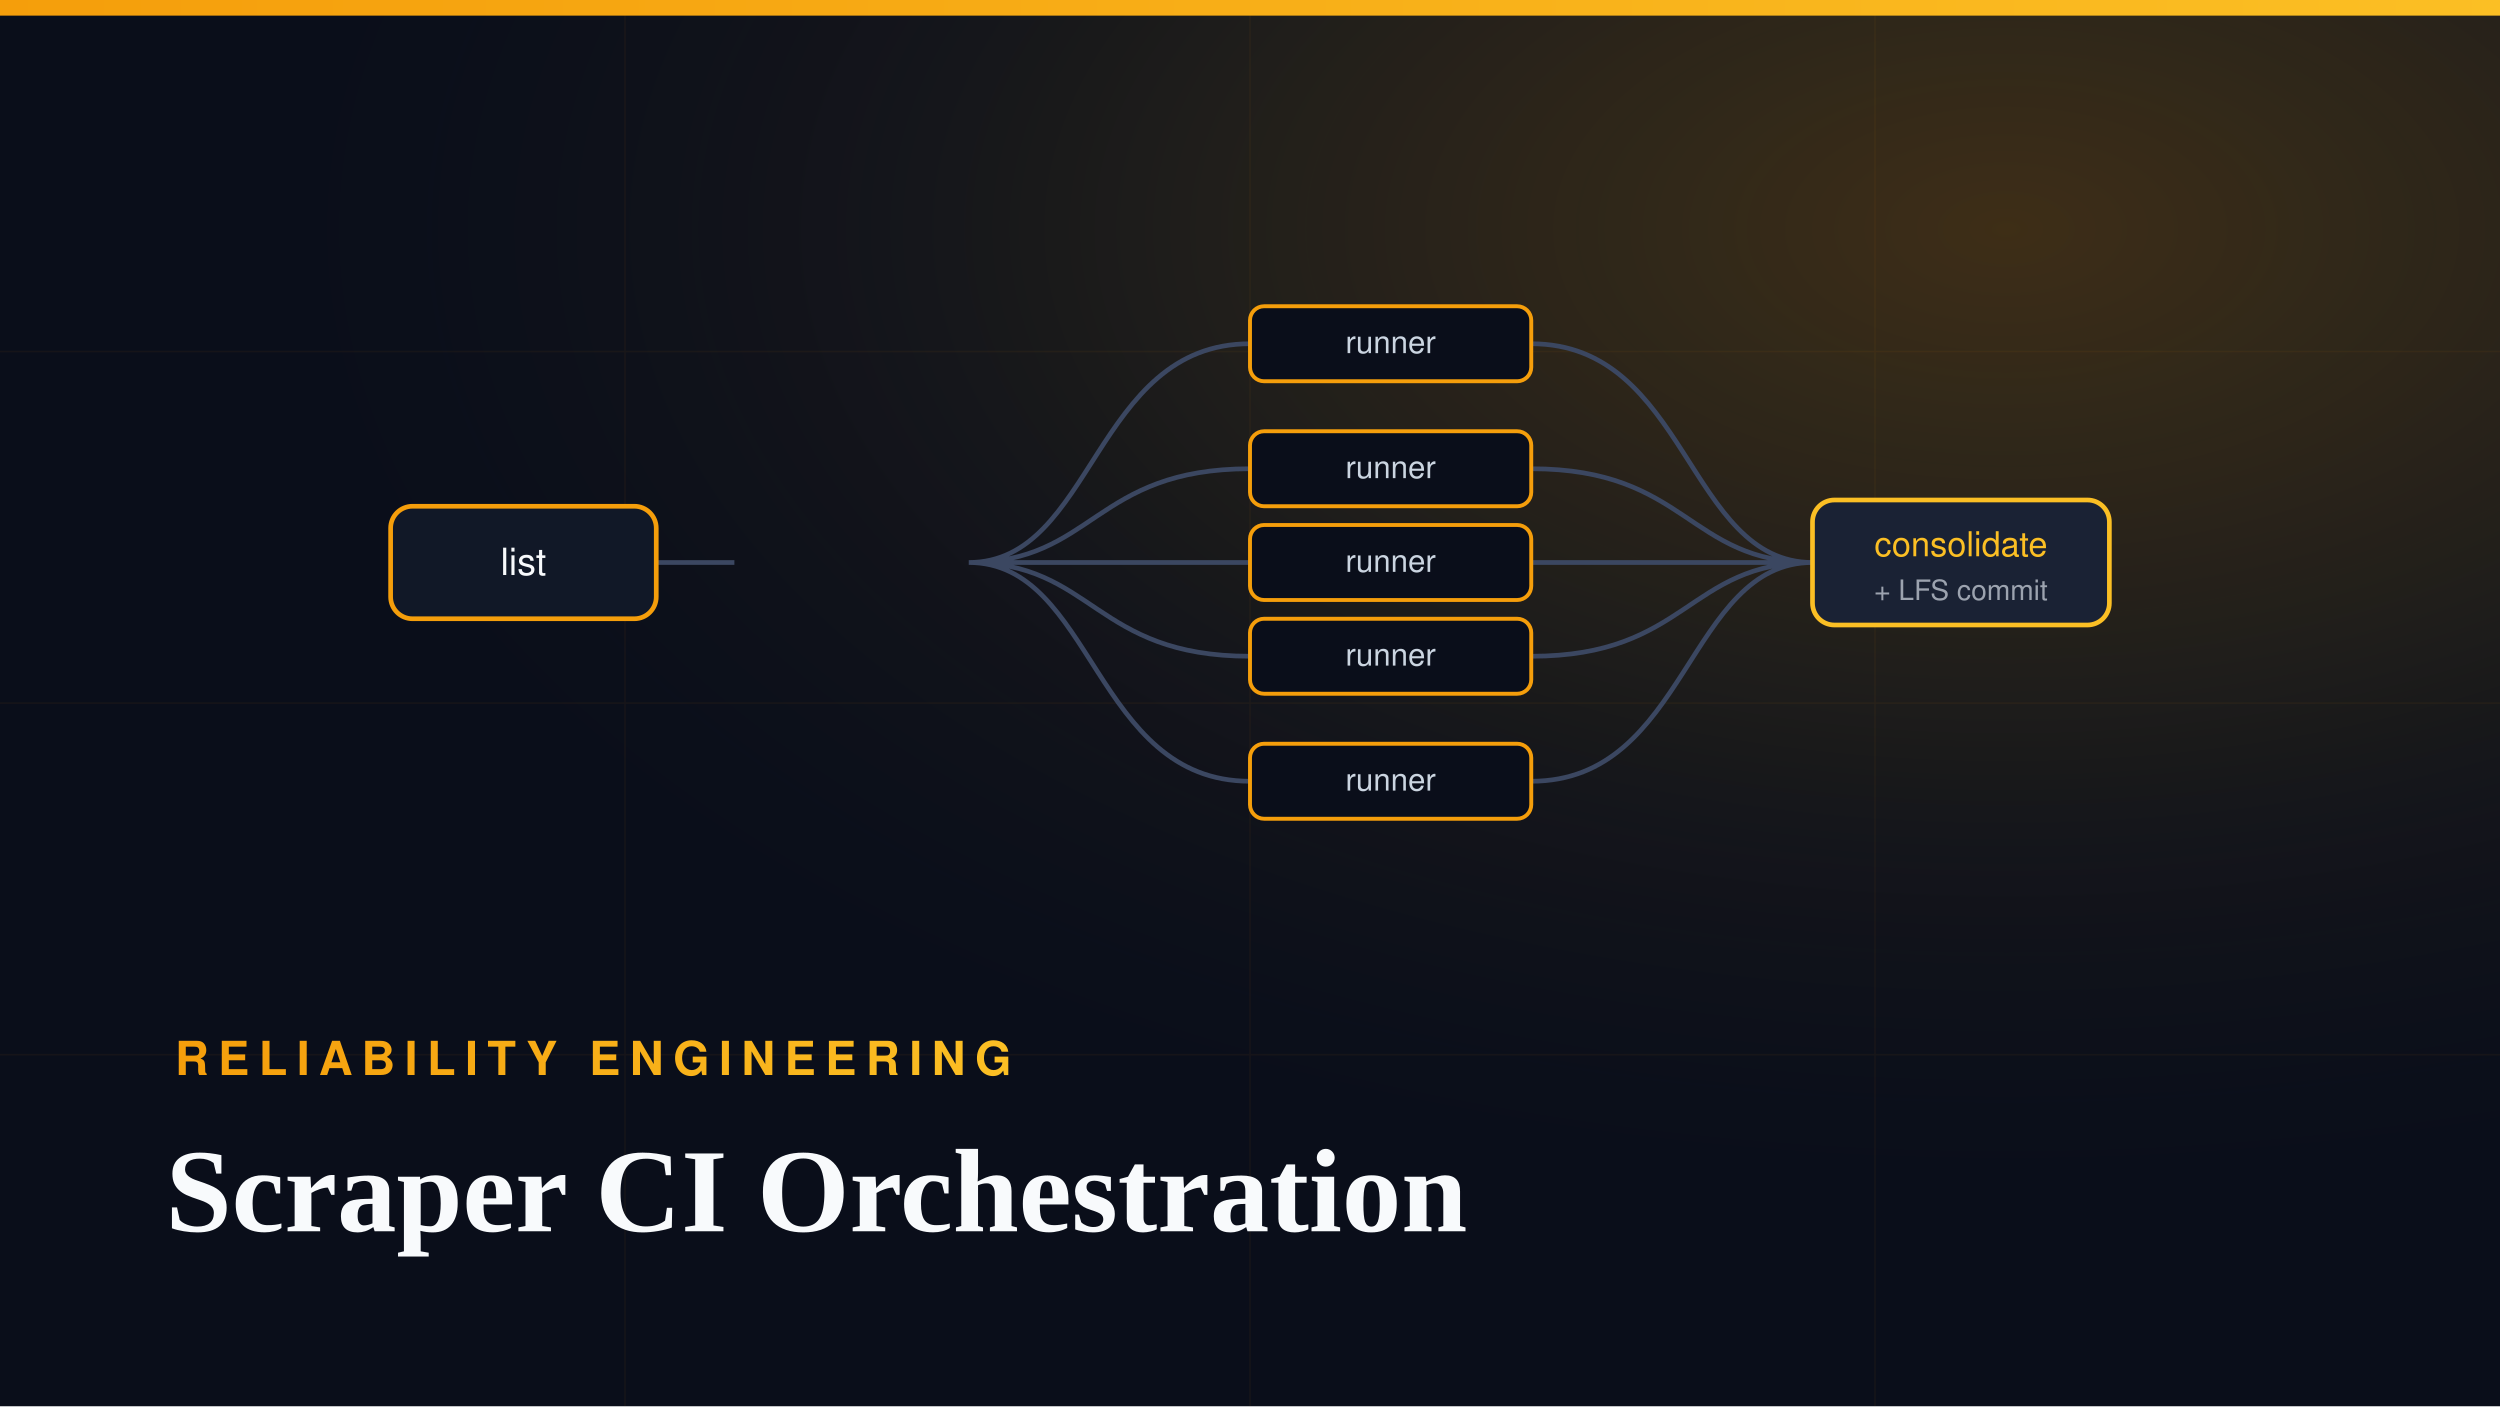
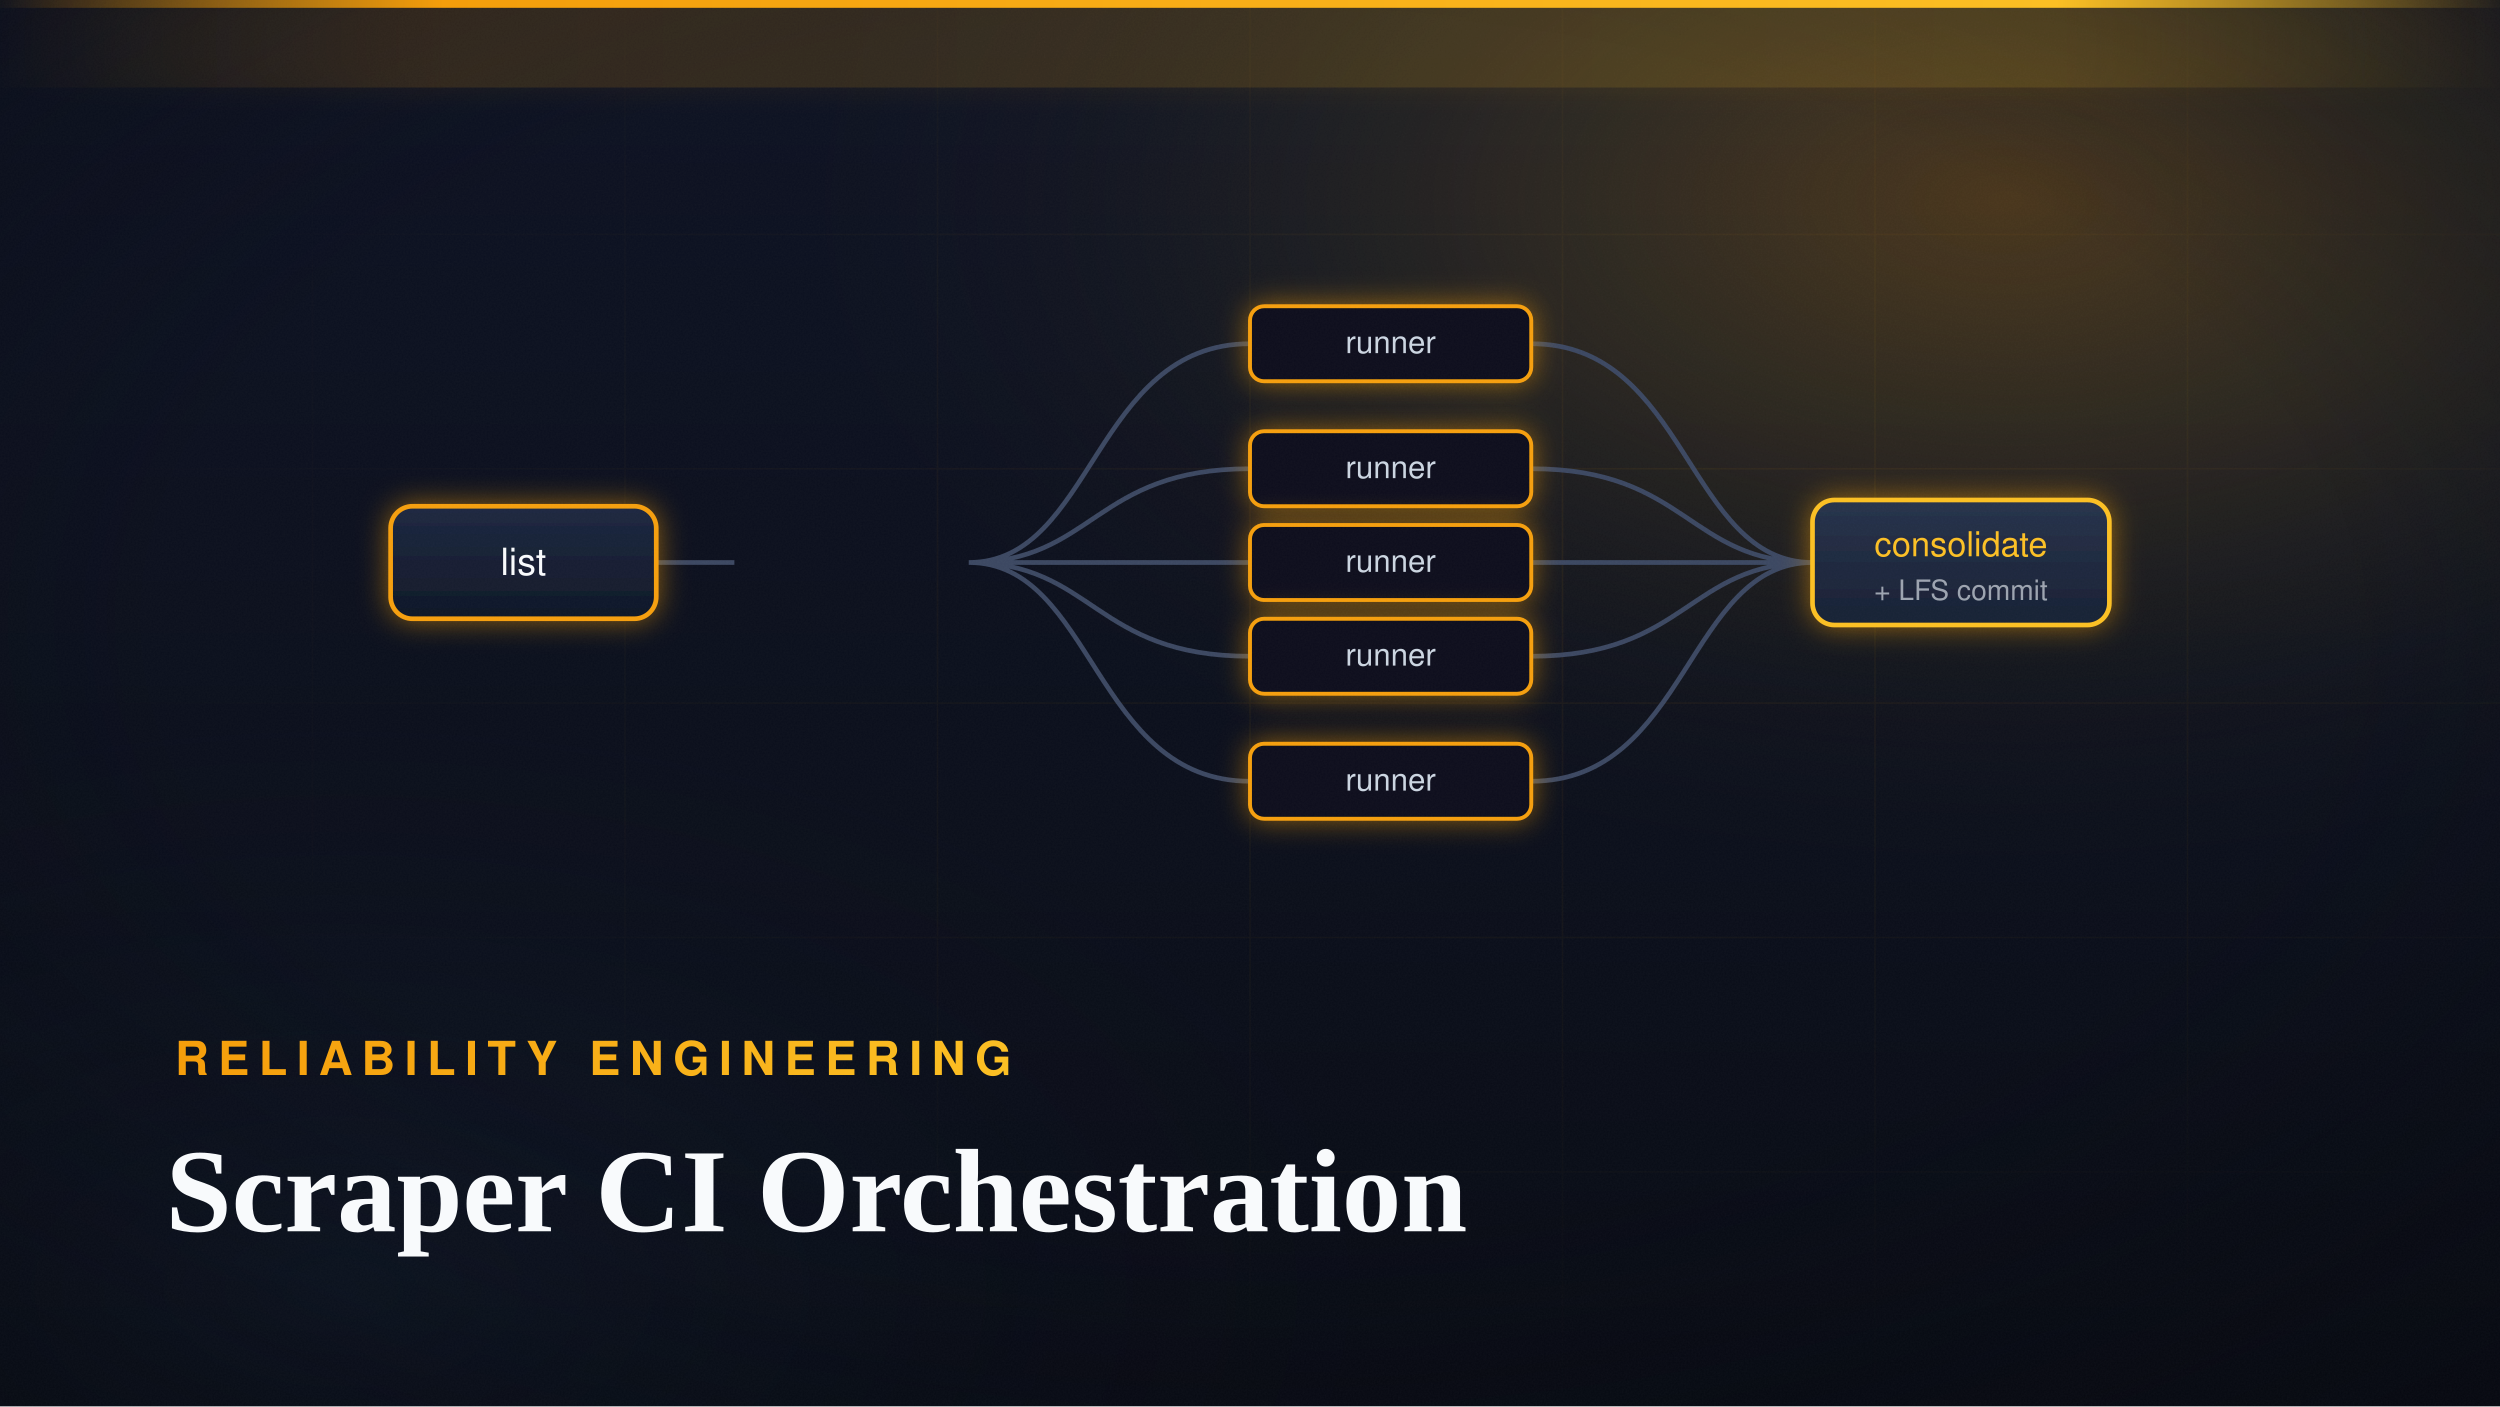
<svg xmlns="http://www.w3.org/2000/svg" viewBox="0 0 1600 900" width="1600" height="900" role="img" aria-label="Scraper CI Orchestration">
  <defs>
-     <radialGradient id="glow" cx="80%" cy="16%" r="72%">
-       <stop offset="0%" stop-color="#f59e0b" stop-opacity="0.22" />
-       <stop offset="55%" stop-color="#fbbf24" stop-opacity="0.06" />
-       <stop offset="100%" stop-color="#0a0e1a" stop-opacity="0" />
+     <linearGradient id="bg" x1="0" y1="0" x2="0" y2="1">
+       <stop offset="0%" stop-color="#0c1122" />
+       <stop offset="60%" stop-color="#0a0e1a" />
+       <stop offset="100%" stop-color="#070a13" />
+     </linearGradient>
+     <radialGradient id="bloom" cx="80%" cy="14%" r="70%">
+       <stop offset="0%" stop-color="#f59e0b" stop-opacity="0.26" />
+       <stop offset="34%" stop-color="#fbbf24" stop-opacity="0.09" />
+       <stop offset="72%" stop-color="#0a0e1a" stop-opacity="0" />
    </radialGradient>
+     <radialGradient id="coolbloom" cx="14%" cy="92%" r="62%">
+       <stop offset="0%" stop-color="#1e3a5f" stop-opacity="0.20" />
+       <stop offset="70%" stop-color="#0a0e1a" stop-opacity="0" />
+     </radialGradient>
+     <radialGradient id="vignette" cx="50%" cy="44%" r="78%">
+       <stop offset="55%" stop-color="#05070d" stop-opacity="0" />
+       <stop offset="100%" stop-color="#05070d" stop-opacity="0.55" />
+     </radialGradient>
+     <radialGradient id="gridmask" cx="64%" cy="40%" r="62%">
+       <stop offset="0%" stop-color="#fff" stop-opacity="0.9" />
+       <stop offset="100%" stop-color="#fff" stop-opacity="0" />
+     </radialGradient>
+     <mask id="gmask">
+       <rect width="1600" height="900" fill="url(#gridmask)" />
+     </mask>
    <linearGradient id="amber" x1="0" y1="0" x2="1" y2="0">
      <stop offset="0%" stop-color="#f59e0b" />
      <stop offset="100%" stop-color="#fbbf24" />
    </linearGradient>
+     <linearGradient id="barfade" x1="0" y1="0" x2="1" y2="0">
+       <stop offset="0%" stop-color="#f59e0b" stop-opacity="0" />
+       <stop offset="18%" stop-color="#f59e0b" stop-opacity="1" />
+       <stop offset="82%" stop-color="#fbbf24" stop-opacity="1" />
+       <stop offset="100%" stop-color="#fbbf24" stop-opacity="0" />
+     </linearGradient>
+     <linearGradient id="cardfill" x1="0" y1="0" x2="0" y2="1">
+       <stop offset="0%" stop-color="#1c2740" />
+       <stop offset="100%" stop-color="#0e1626" />
+     </linearGradient>
+     <linearGradient id="gatefill" x1="0" y1="0" x2="0" y2="1">
+       <stop offset="0%" stop-color="#26324a" />
+       <stop offset="100%" stop-color="#161f33" />
+     </linearGradient>
+     <filter id="glow" x="-90%" y="-90%" width="280%" height="280%">
+       <feDropShadow dx="0" dy="0" stdDeviation="9" flood-color="#f59e0b" flood-opacity="0.55" />
+     </filter>
+     <filter id="grain">
+       <feTurbulence type="fractalNoise" baseFrequency="0.9" numOctaves="2" stitchTiles="stitch" result="n" />
+       <feColorMatrix in="n" type="matrix" values="0 0 0 0 1  0 0 0 0 1  0 0 0 0 1  0 0 0 0.6 0" />
+     </filter>
  </defs>
-   <rect width="1600" height="900" fill="#0a0e1a" />
-   <rect width="1600" height="900" fill="url(#glow)" />
-   <g stroke="#f59e0b" stroke-opacity="0.05" stroke-width="1">
-     <path d="M0 225H1600M0 450H1600M0 675H1600M400 0V900M800 0V900M1200 0V900" />
+   <rect width="1600" height="900" fill="url(#bg)" />
+   <rect width="1600" height="900" fill="url(#coolbloom)" />
+   <rect width="1600" height="900" fill="url(#bloom)" />
+   <g mask="url(#gmask)" stroke="#f59e0b" stroke-opacity="0.07" stroke-width="1">
+     <path d="M0 150H1600M0 300H1600M0 450H1600M0 600H1600M0 750H1600M200 0V900M400 0V900M600 0V900M800 0V900M1000 0V900M1200 0V900M1400 0V900" />
  </g>
-   <rect width="1600" height="10" fill="url(#amber)" />
  <g font-family="ui-sans-serif,system-ui,Segoe UI,Helvetica,Arial,sans-serif">
    <g fill="none" stroke="#3b4761" stroke-width="3">
      <path d="M392 360 H470" />
      <path d="M620 360 C700 360 700 220 800 220 M620 360 C700 360 700 300 800 300 M620 360 H800 M620 360 C700 360 700 420 800 420 M620 360 C700 360 700 500 800 500" />
      <path d="M980 220 C1080 220 1080 360 1160 360 M980 300 C1080 300 1080 360 1160 360 M980 360 H1160 M980 420 C1080 420 1080 360 1160 360 M980 500 C1080 500 1080 360 1160 360" />
    </g>
-     <rect x="250" y="324" width="170" height="72" rx="14" fill="#111827" stroke="#f59e0b" stroke-width="3" />
+     <rect x="250" y="324" width="170" height="72" rx="14" fill="url(#cardfill)" stroke="#f59e0b" stroke-width="3" filter="url(#glow)" />
    <text x="335" y="368" text-anchor="middle" font-size="24" fill="#f8fafc">list</text>
    <g text-anchor="middle" font-size="20" fill="#cbd5e1">
-       <rect x="800" y="196" width="180" height="48" rx="9" fill="#0a0e1a" stroke="#f59e0b" stroke-width="2.5" />
+       <rect x="800" y="196" width="180" height="48" rx="9" fill="#0a0e1a" stroke="#f59e0b" stroke-width="2.5" filter="url(#glow)" />
      <text x="890" y="226">runner</text>
-       <rect x="800" y="276" width="180" height="48" rx="9" fill="#0a0e1a" stroke="#f59e0b" stroke-width="2.5" />
+       <rect x="800" y="276" width="180" height="48" rx="9" fill="#0a0e1a" stroke="#f59e0b" stroke-width="2.5" filter="url(#glow)" />
      <text x="890" y="306">runner</text>
-       <rect x="800" y="336" width="180" height="48" rx="9" fill="#0a0e1a" stroke="#f59e0b" stroke-width="2.5" />
+       <rect x="800" y="336" width="180" height="48" rx="9" fill="#0a0e1a" stroke="#f59e0b" stroke-width="2.5" filter="url(#glow)" />
      <text x="890" y="366">runner</text>
-       <rect x="800" y="396" width="180" height="48" rx="9" fill="#0a0e1a" stroke="#f59e0b" stroke-width="2.5" />
+       <rect x="800" y="396" width="180" height="48" rx="9" fill="#0a0e1a" stroke="#f59e0b" stroke-width="2.5" filter="url(#glow)" />
      <text x="890" y="426">runner</text>
-       <rect x="800" y="476" width="180" height="48" rx="9" fill="#0a0e1a" stroke="#f59e0b" stroke-width="2.5" />
+       <rect x="800" y="476" width="180" height="48" rx="9" fill="#0a0e1a" stroke="#f59e0b" stroke-width="2.5" filter="url(#glow)" />
      <text x="890" y="506">runner</text>
    </g>
-     <rect x="1160" y="320" width="190" height="80" rx="14" fill="#1a2234" stroke="#fbbf24" stroke-width="3" />
+     <rect x="1160" y="320" width="190" height="80" rx="14" fill="url(#gatefill)" stroke="#fbbf24" stroke-width="3" filter="url(#glow)" />
    <text x="1255" y="356" text-anchor="middle" font-size="22" fill="#fbbf24">consolidate</text>
    <text x="1255" y="384" text-anchor="middle" font-size="18" fill="#9ca3af">+ LFS commit</text>
  </g>
+   <rect width="1600" height="900" fill="url(#vignette)" />
+   <rect width="1600" height="900" filter="url(#grain)" opacity="0.05" />
+   <rect x="0" y="0" width="1600" height="56" fill="url(#barfade)" opacity="0.16" filter="url(#glow)" />
+   <rect width="1600" height="5" fill="url(#barfade)" />
  <text x="112" y="688" font-family="ui-sans-serif,system-ui,Segoe UI,Helvetica,Arial" font-size="30" letter-spacing="6" font-weight="700" fill="url(#amber)">RELIABILITY ENGINEERING</text>
  <text x="106" y="788" font-family="Georgia,Times New Roman,serif" font-size="76" font-weight="700" fill="#f8fafc">Scraper CI Orchestration</text>
</svg>
